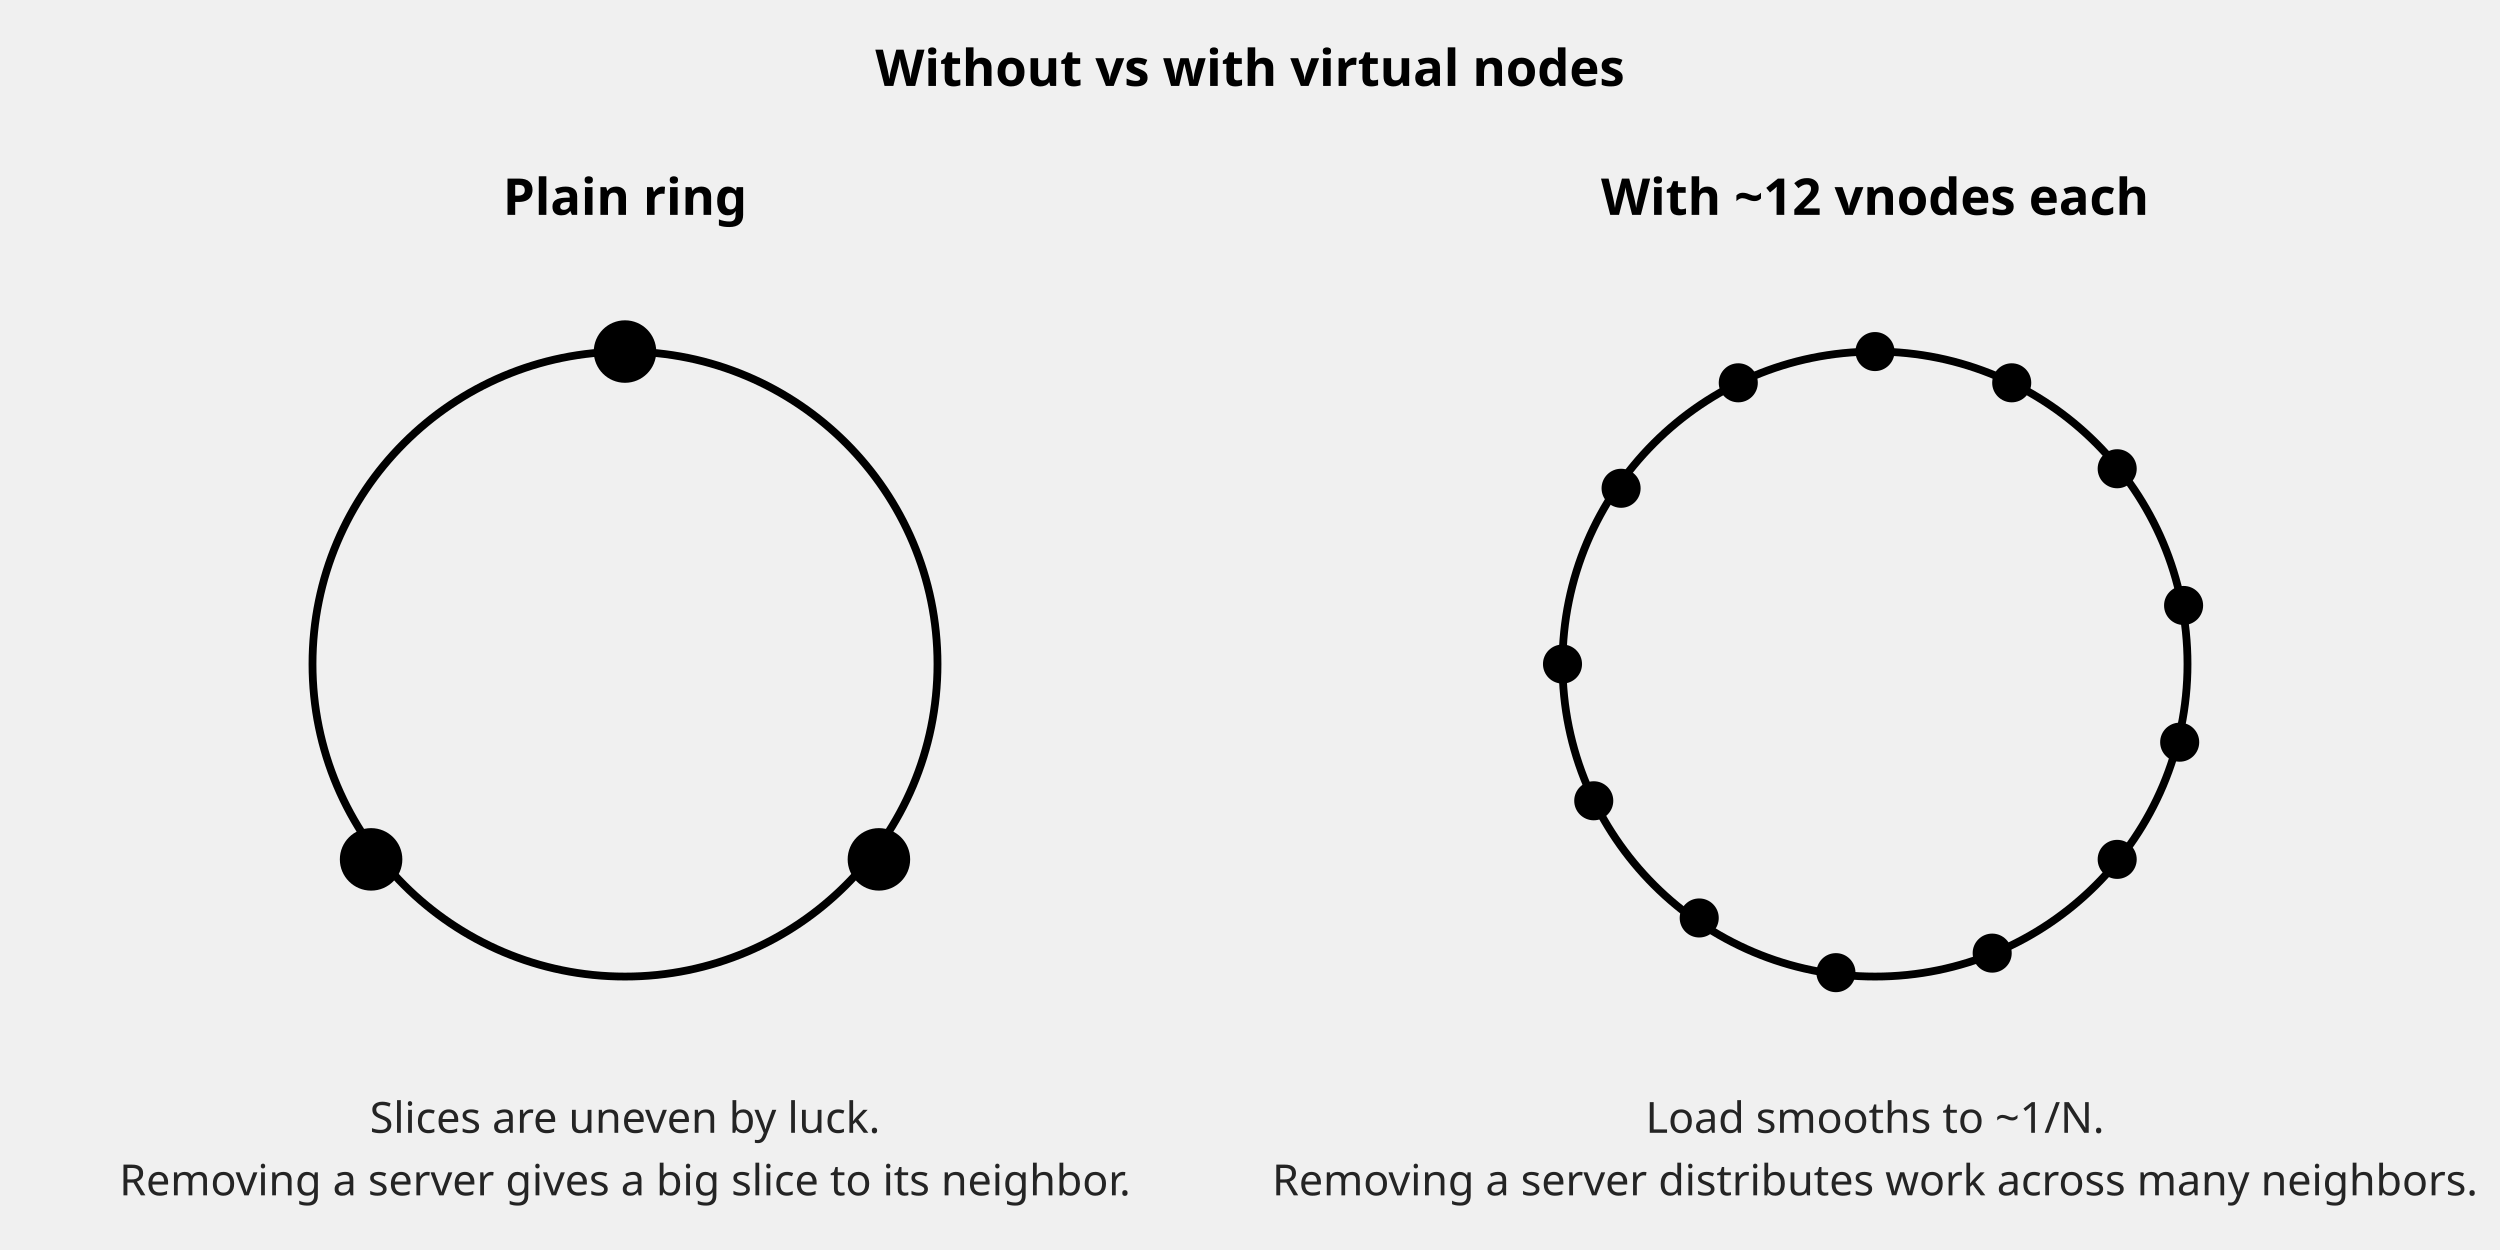
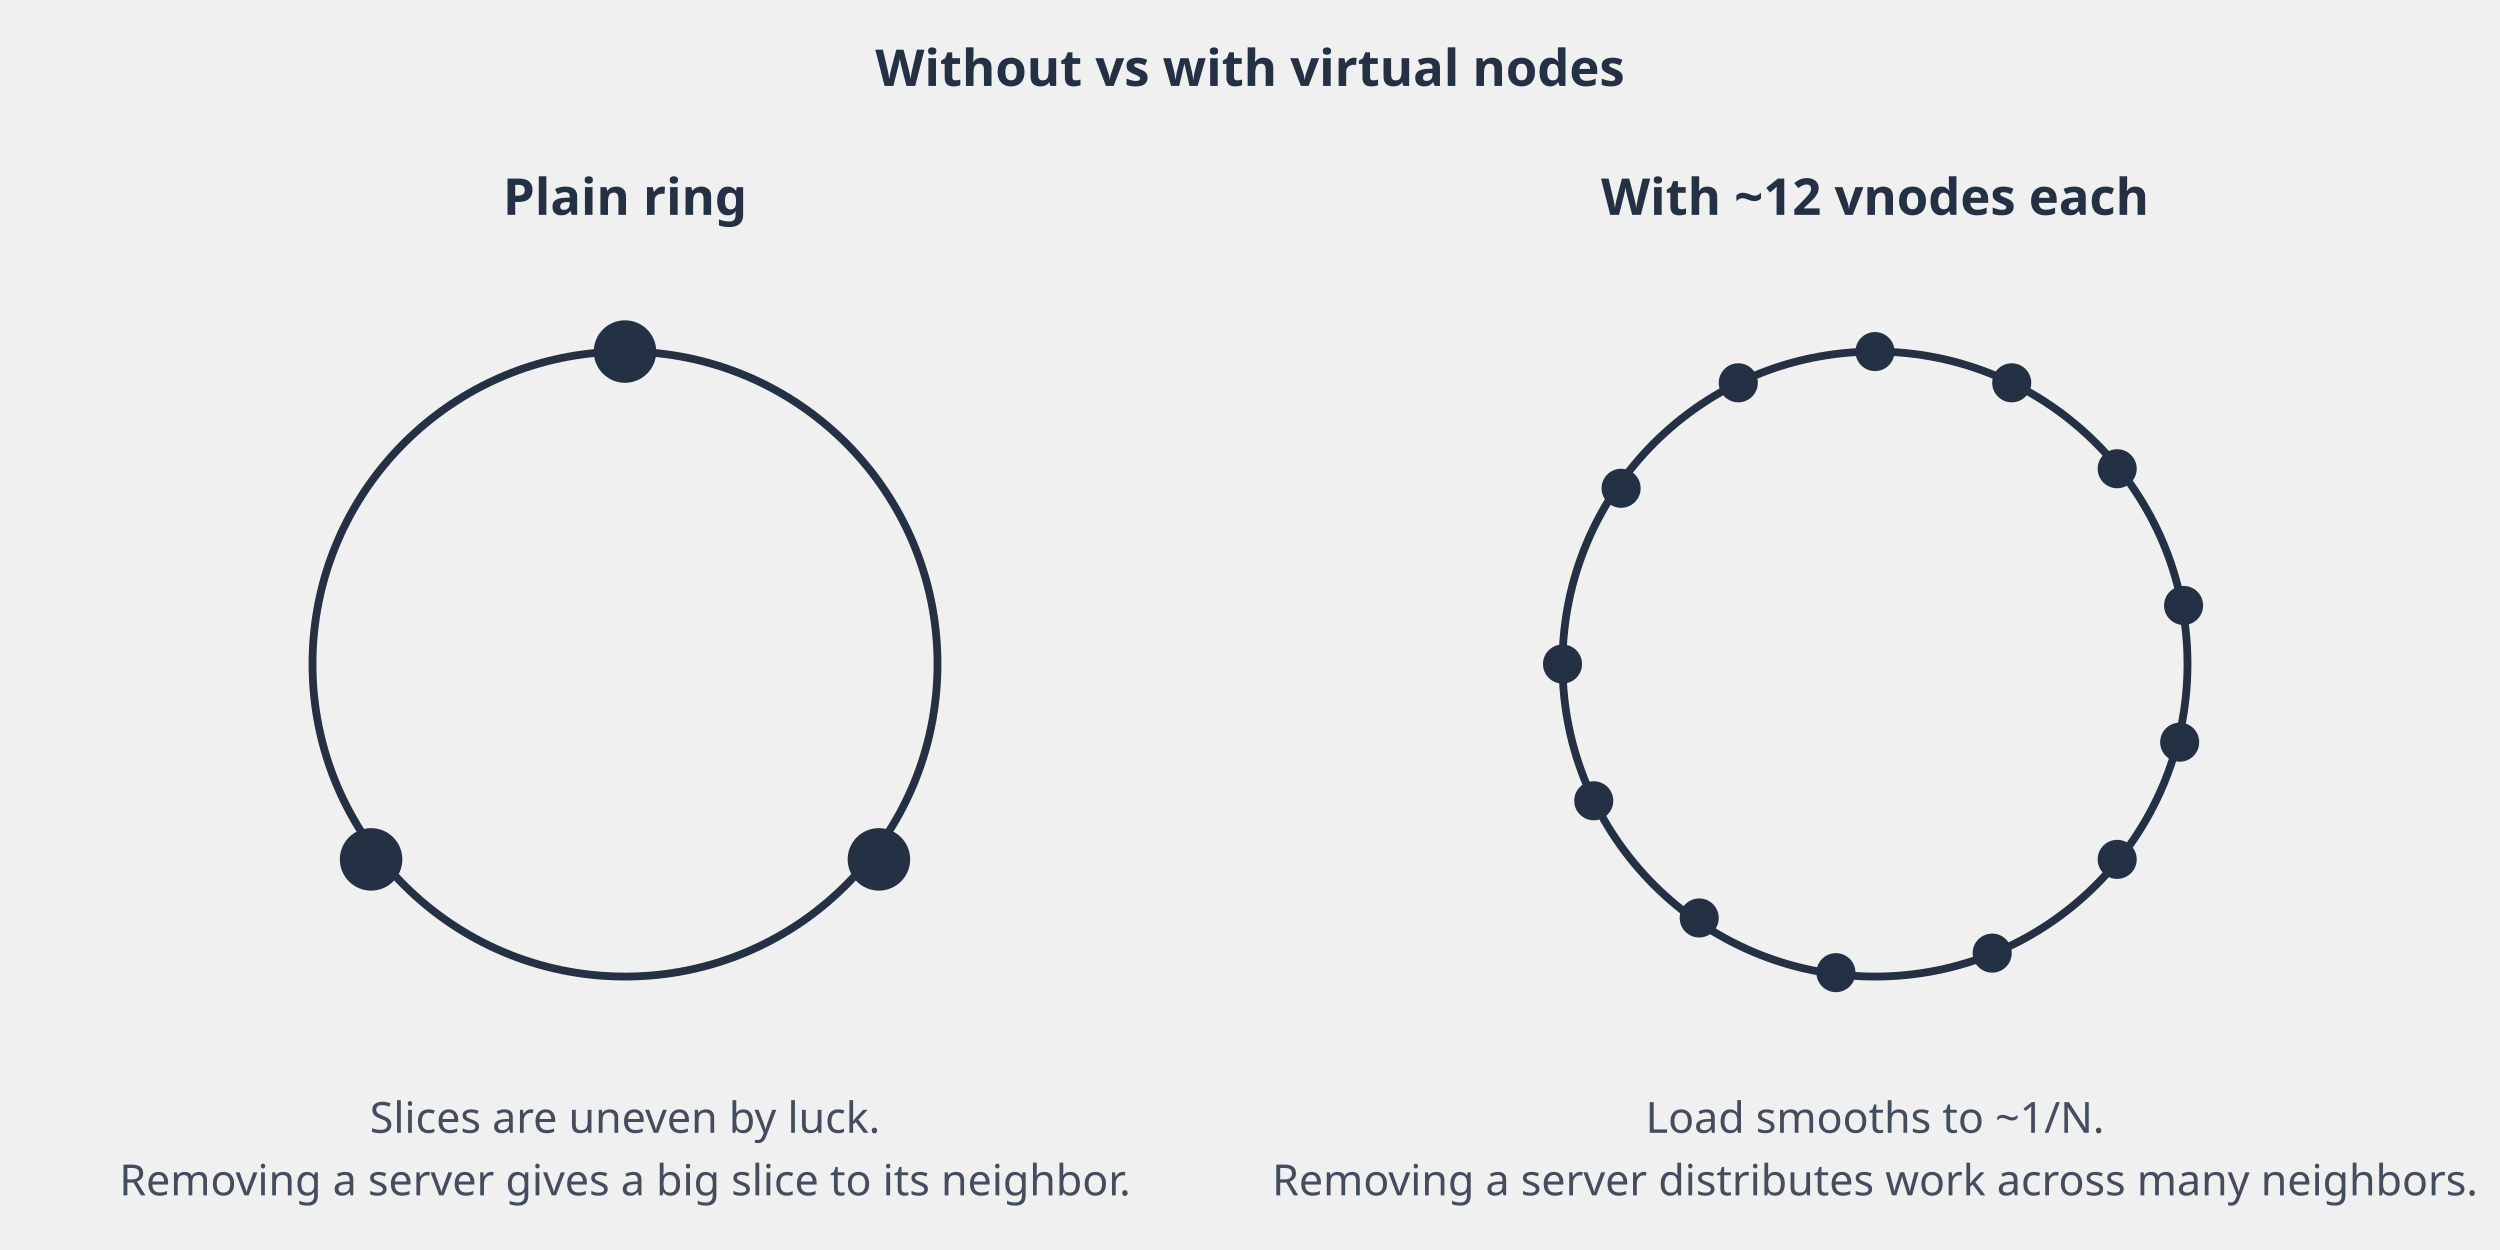
- <svg xmlns="http://www.w3.org/2000/svg" viewBox="0 0 640 320" role="img" aria-label="Hash ring without and with virtual nodes" style="max-width:100%;height:auto;margin:1.5rem auto;display:block;font:13px/1.3 ui-sans-serif,system-ui,sans-serif;color:inherit;">
+ <svg xmlns="http://www.w3.org/2000/svg" viewBox="0 0 640 320" role="img" aria-label="Hash ring without and with virtual nodes" style="max-width:100%;height:auto;margin:1.5rem auto;display:block;font:13px/1.3 ui-sans-serif,system-ui,sans-serif;">
+   <style>
+     svg{color:#243044;}
+     .flow{stroke:#0d96a3;}
+     .flowfill{fill:#0d96a3;}
+     .hl{fill:#5b5ef0;fill-opacity:.16;stroke:#5b5ef0;}
+     .hl-solid{fill:#5b5ef0;stroke:#5b5ef0;}
+     .on-hl{fill:#ffffff;}
+     .step{fill:#64748b;stroke:#64748b;}
+   </style>
  <text x="320" y="22" text-anchor="middle" fill="currentColor" font-weight="600">Without vs with virtual nodes</text>
  <g transform="translate(160,170)">
    <text x="0" y="-115" text-anchor="middle" fill="currentColor" font-weight="600">Plain ring</text>
    <circle r="80" fill="none" stroke="currentColor" stroke-width="2" />
    <g fill="currentColor">
      <circle cx="0" cy="-80" r="8" />
      <circle cx="65" cy="50" r="8" />
      <circle cx="-65" cy="50" r="8" />
    </g>
    <text x="0" y="120" text-anchor="middle" fill="currentColor" font-size="11" opacity="0.85">Slices are uneven by luck.</text>
    <text x="0" y="136" text-anchor="middle" fill="currentColor" font-size="11" opacity="0.85">Removing a server gives a big slice to its neighbor.</text>
  </g>
  <g transform="translate(480,170)">
    <text x="0" y="-115" text-anchor="middle" fill="currentColor" font-weight="600">With ~12 vnodes each</text>
    <circle r="80" fill="none" stroke="currentColor" stroke-width="2" />
    <g>
      <circle cx="0" cy="-80" r="5" fill="currentColor" />
      <circle cx="35" cy="-72" r="5" fill="currentColor" />
      <circle cx="62" cy="-50" r="5" fill="currentColor" />
      <circle cx="79" cy="-15" r="5" fill="currentColor" />
      <circle cx="78" cy="20" r="5" fill="currentColor" />
      <circle cx="62" cy="50" r="5" fill="currentColor" />
      <circle cx="30" cy="74" r="5" fill="currentColor" />
      <circle cx="-10" cy="79" r="5" fill="currentColor" />
      <circle cx="-45" cy="65" r="5" fill="currentColor" />
      <circle cx="-72" cy="35" r="5" fill="currentColor" />
      <circle cx="-80" cy="0" r="5" fill="currentColor" />
      <circle cx="-65" cy="-45" r="5" fill="currentColor" />
      <circle cx="-35" cy="-72" r="5" fill="currentColor" />
    </g>
    <text x="0" y="120" text-anchor="middle" fill="currentColor" font-size="11" opacity="0.85">Load smooths to ~1/N.</text>
    <text x="0" y="136" text-anchor="middle" fill="currentColor" font-size="11" opacity="0.85">Removing a server distributes work across many neighbors.</text>
  </g>
</svg>
